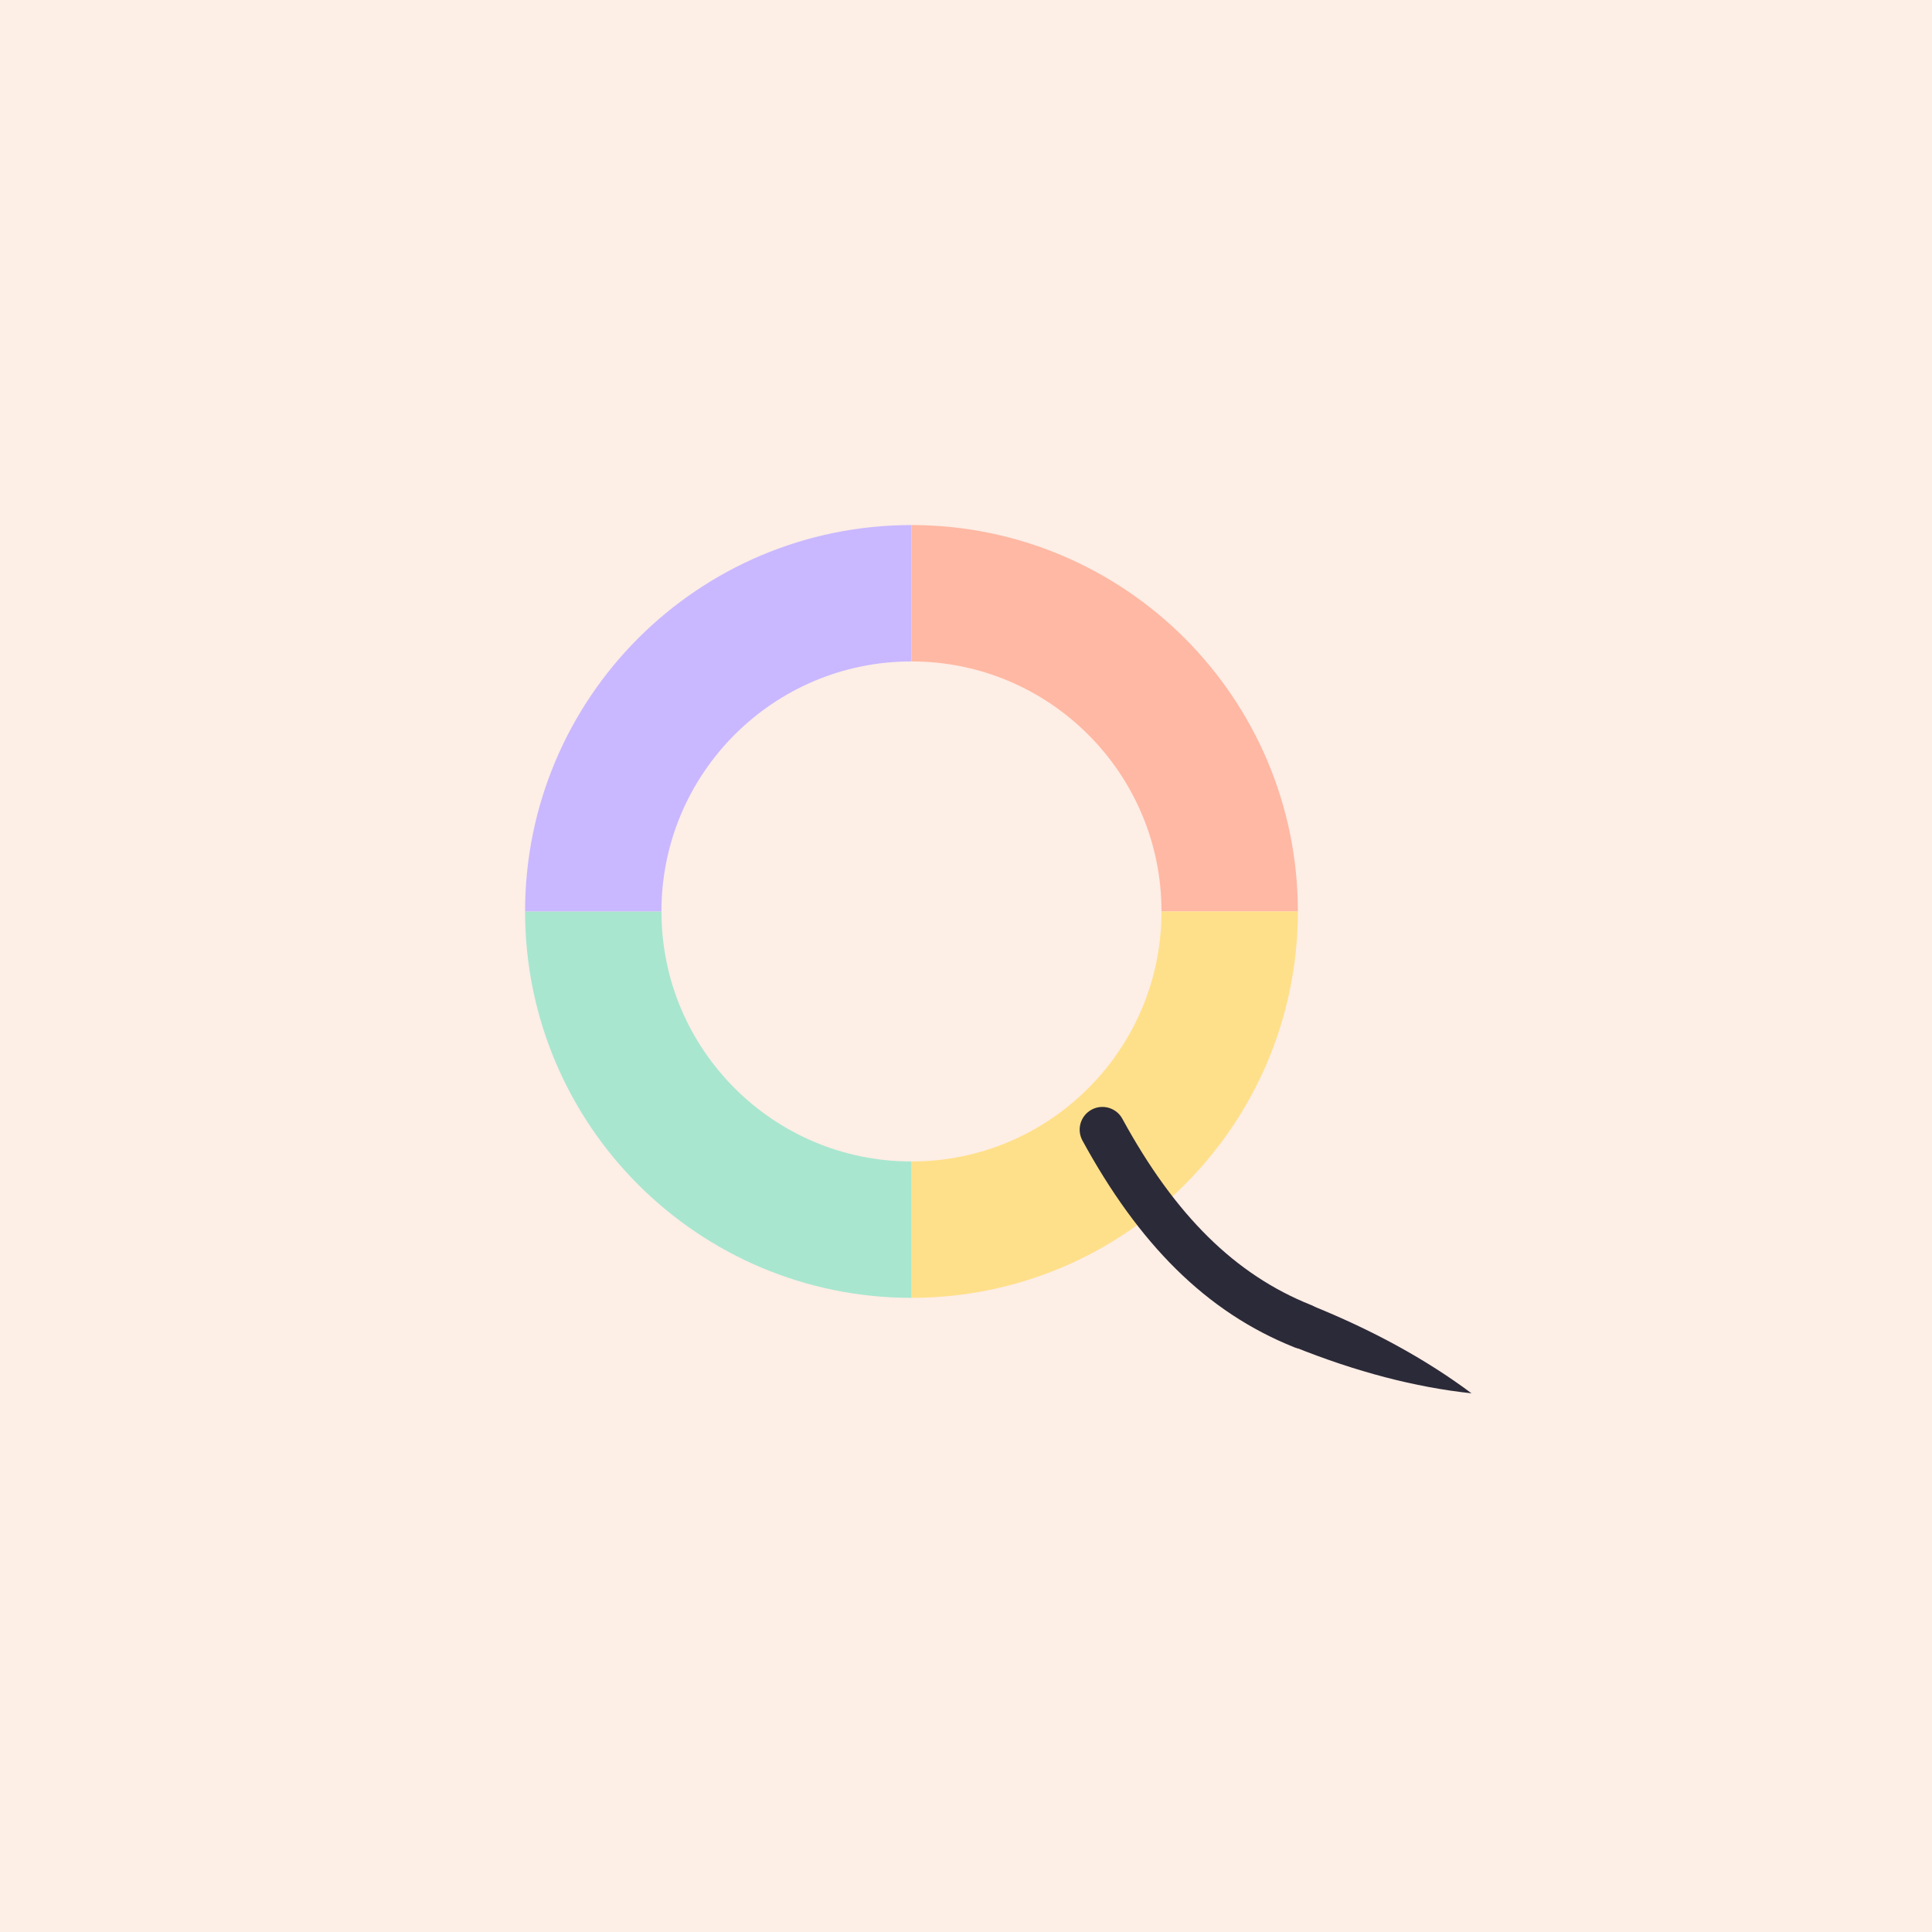
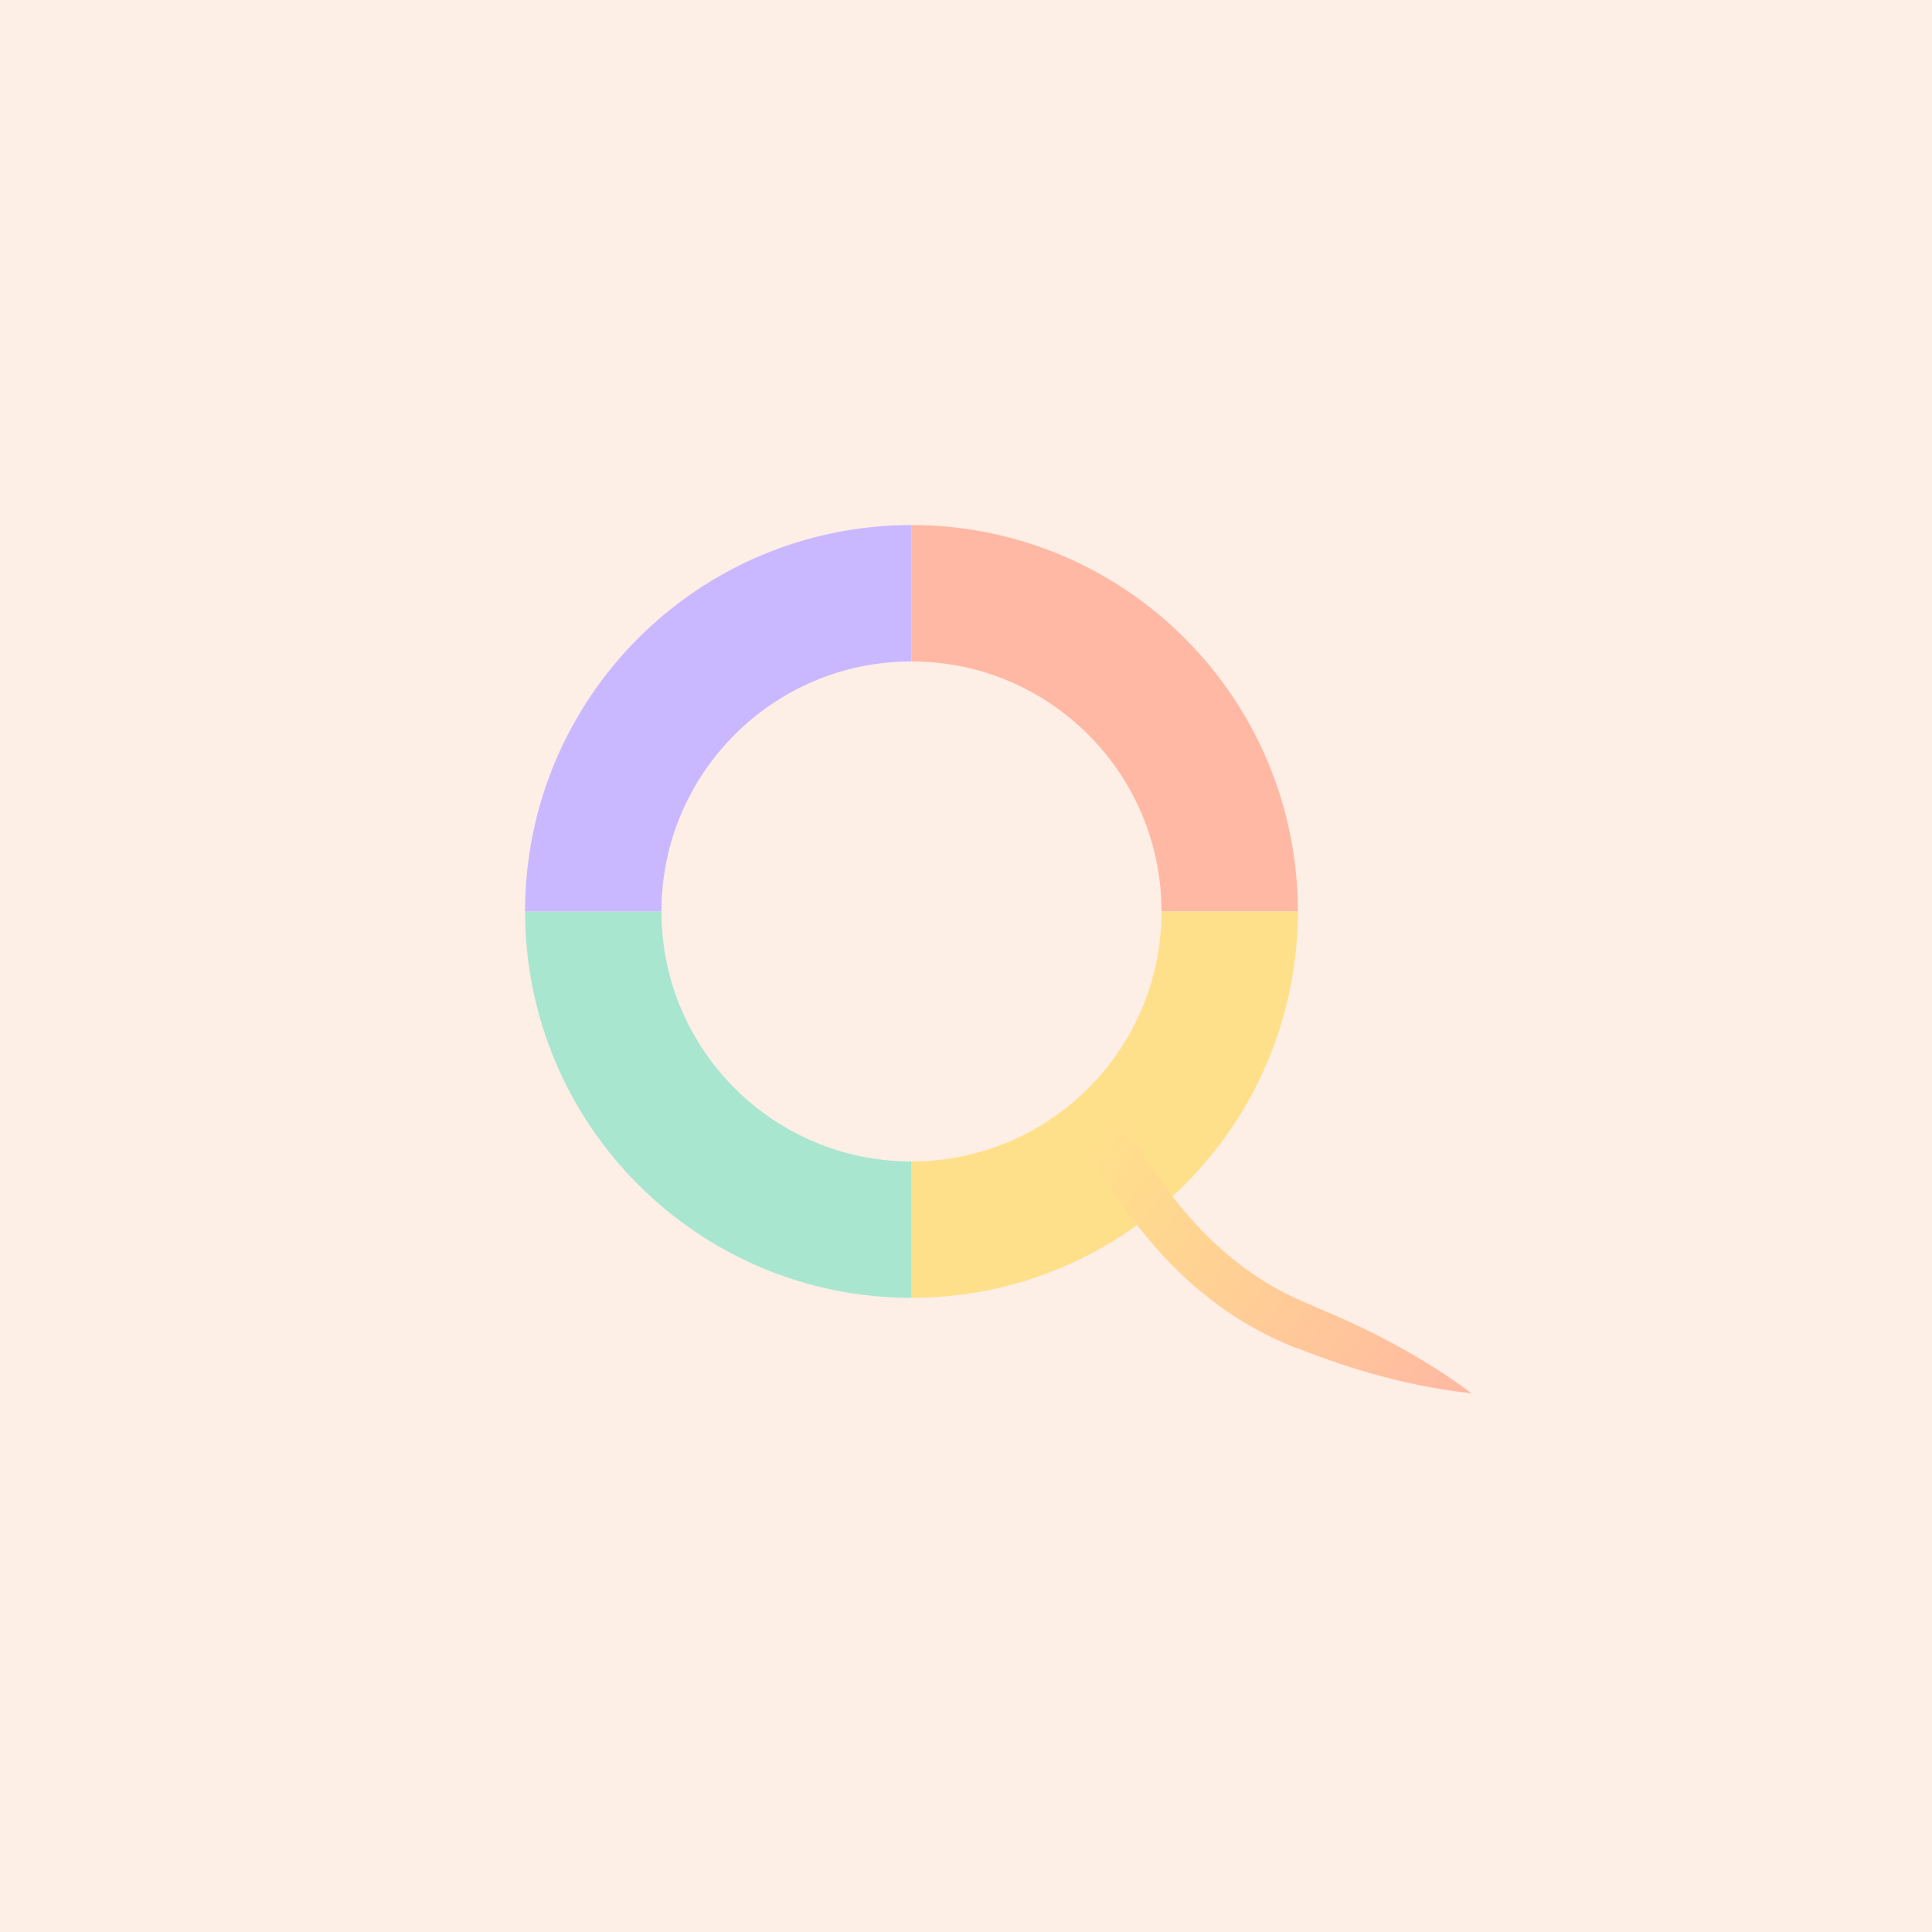
<svg xmlns="http://www.w3.org/2000/svg" viewBox="0 0 256 256" width="256" height="256" role="img">
  <rect x="0" y="0" width="256" height="256" rx="0" fill="#FDEEE6" />
  <g transform="translate(58.13 46.08) scale(1.2047)">
    <path d="M52.00 27.00A35 35 0 0 1 87.00 62.00" fill="none" stroke="#FFB8A3" stroke-width="15" />
    <path d="M87.00 62.00A35 35 0 0 1 52.00 97.00" fill="none" stroke="#FFE08A" stroke-width="15" />
    <path d="M52.00 97.00A35 35 0 0 1 17.00 62.00" fill="none" stroke="#A8E6CF" stroke-width="15" />
    <path d="M17.00 62.00A35 35 0 0 1 52.00 27.00" fill="none" stroke="#C9B8FF" stroke-width="15" />
-     <path d="M73 86C79 97 86 104 95 107.6" fill="none" stroke="#2B2A38" stroke-width="5" stroke-linecap="round" />
-     <path d="M95.9 105.3Q106.1 109.4 113.6 115Q104.3 114 94.1 109.9Z" fill="#2B2A38" />
+     <defs>
+       <linearGradient id="fade" gradientUnits="userSpaceOnUse" x1="73" y1="86" x2="114" y2="115">
+         <stop offset="0" stop-color="#FFE08A" />
+         <stop offset="1" stop-color="#FFB8A3" />
+       </linearGradient>
+     </defs>
+     <path d="M73 86C79 97 86 104 95 107.6" fill="none" stroke="url(#fade)" stroke-width="5" stroke-linecap="round" />
+     <path d="M95.9 105.3Q106.1 109.4 113.6 115Q104.3 114 94.1 109.9Z" fill="url(#fade)" />
  </g>
</svg>
